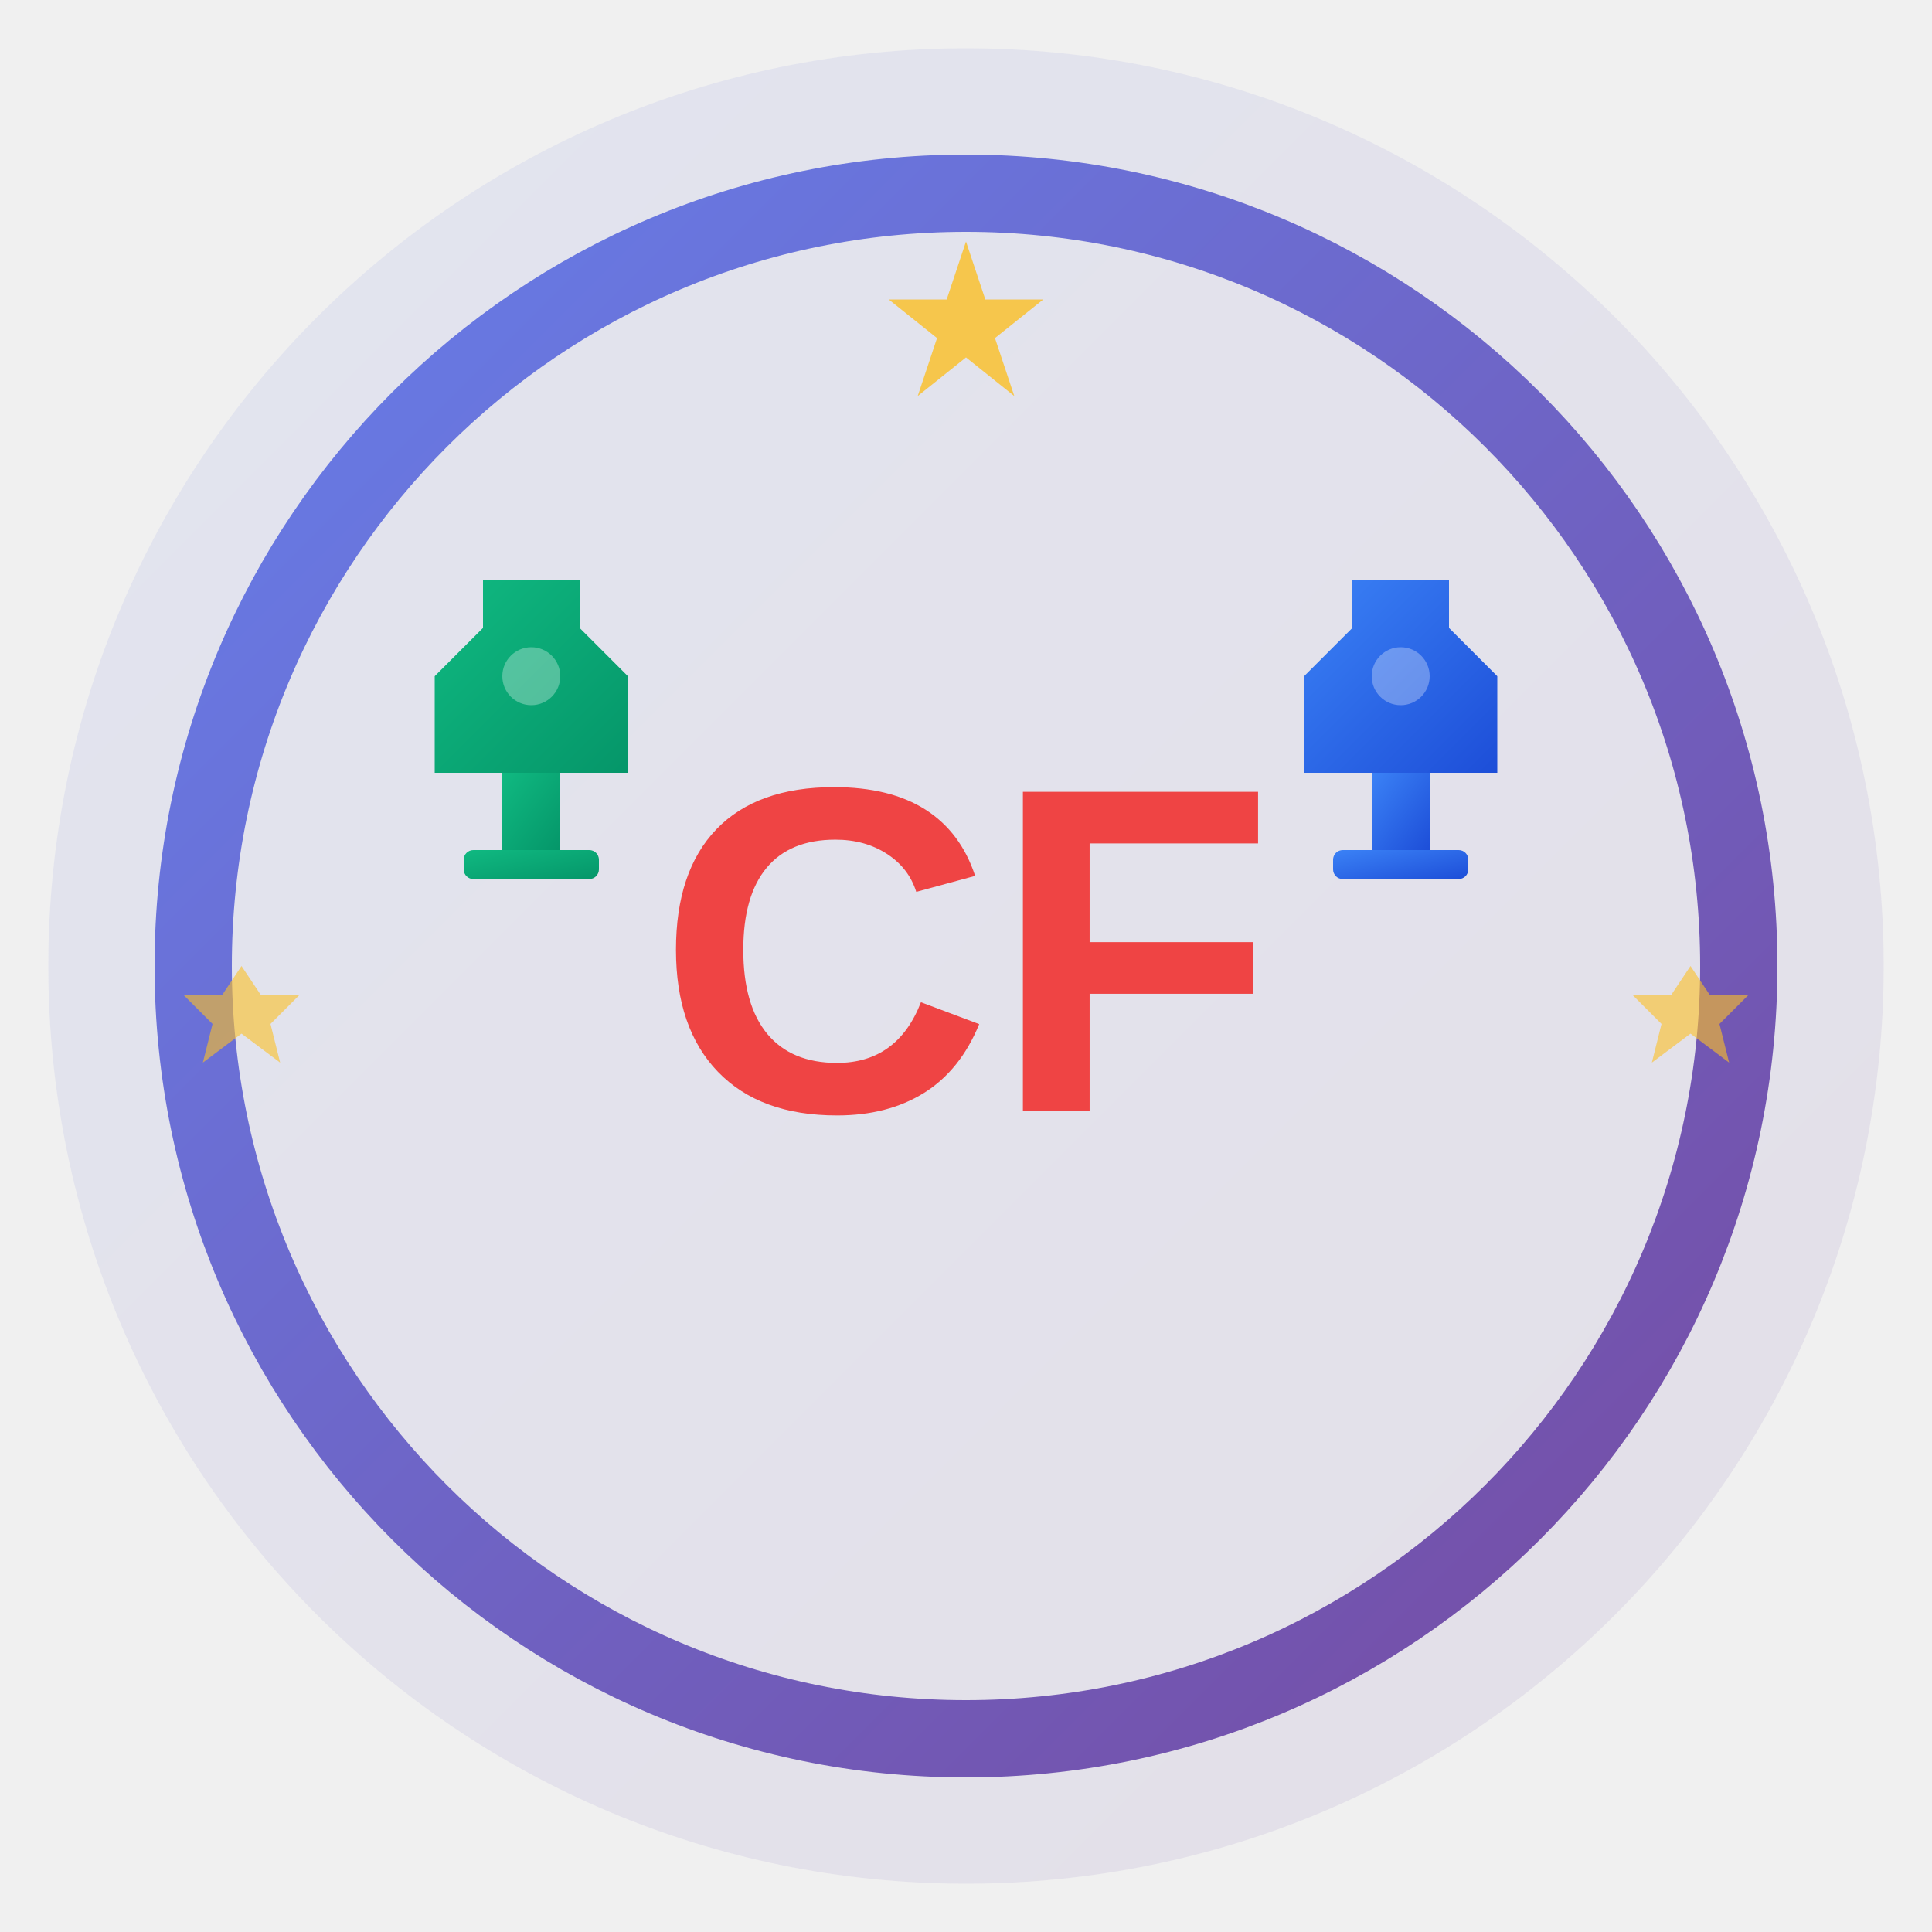
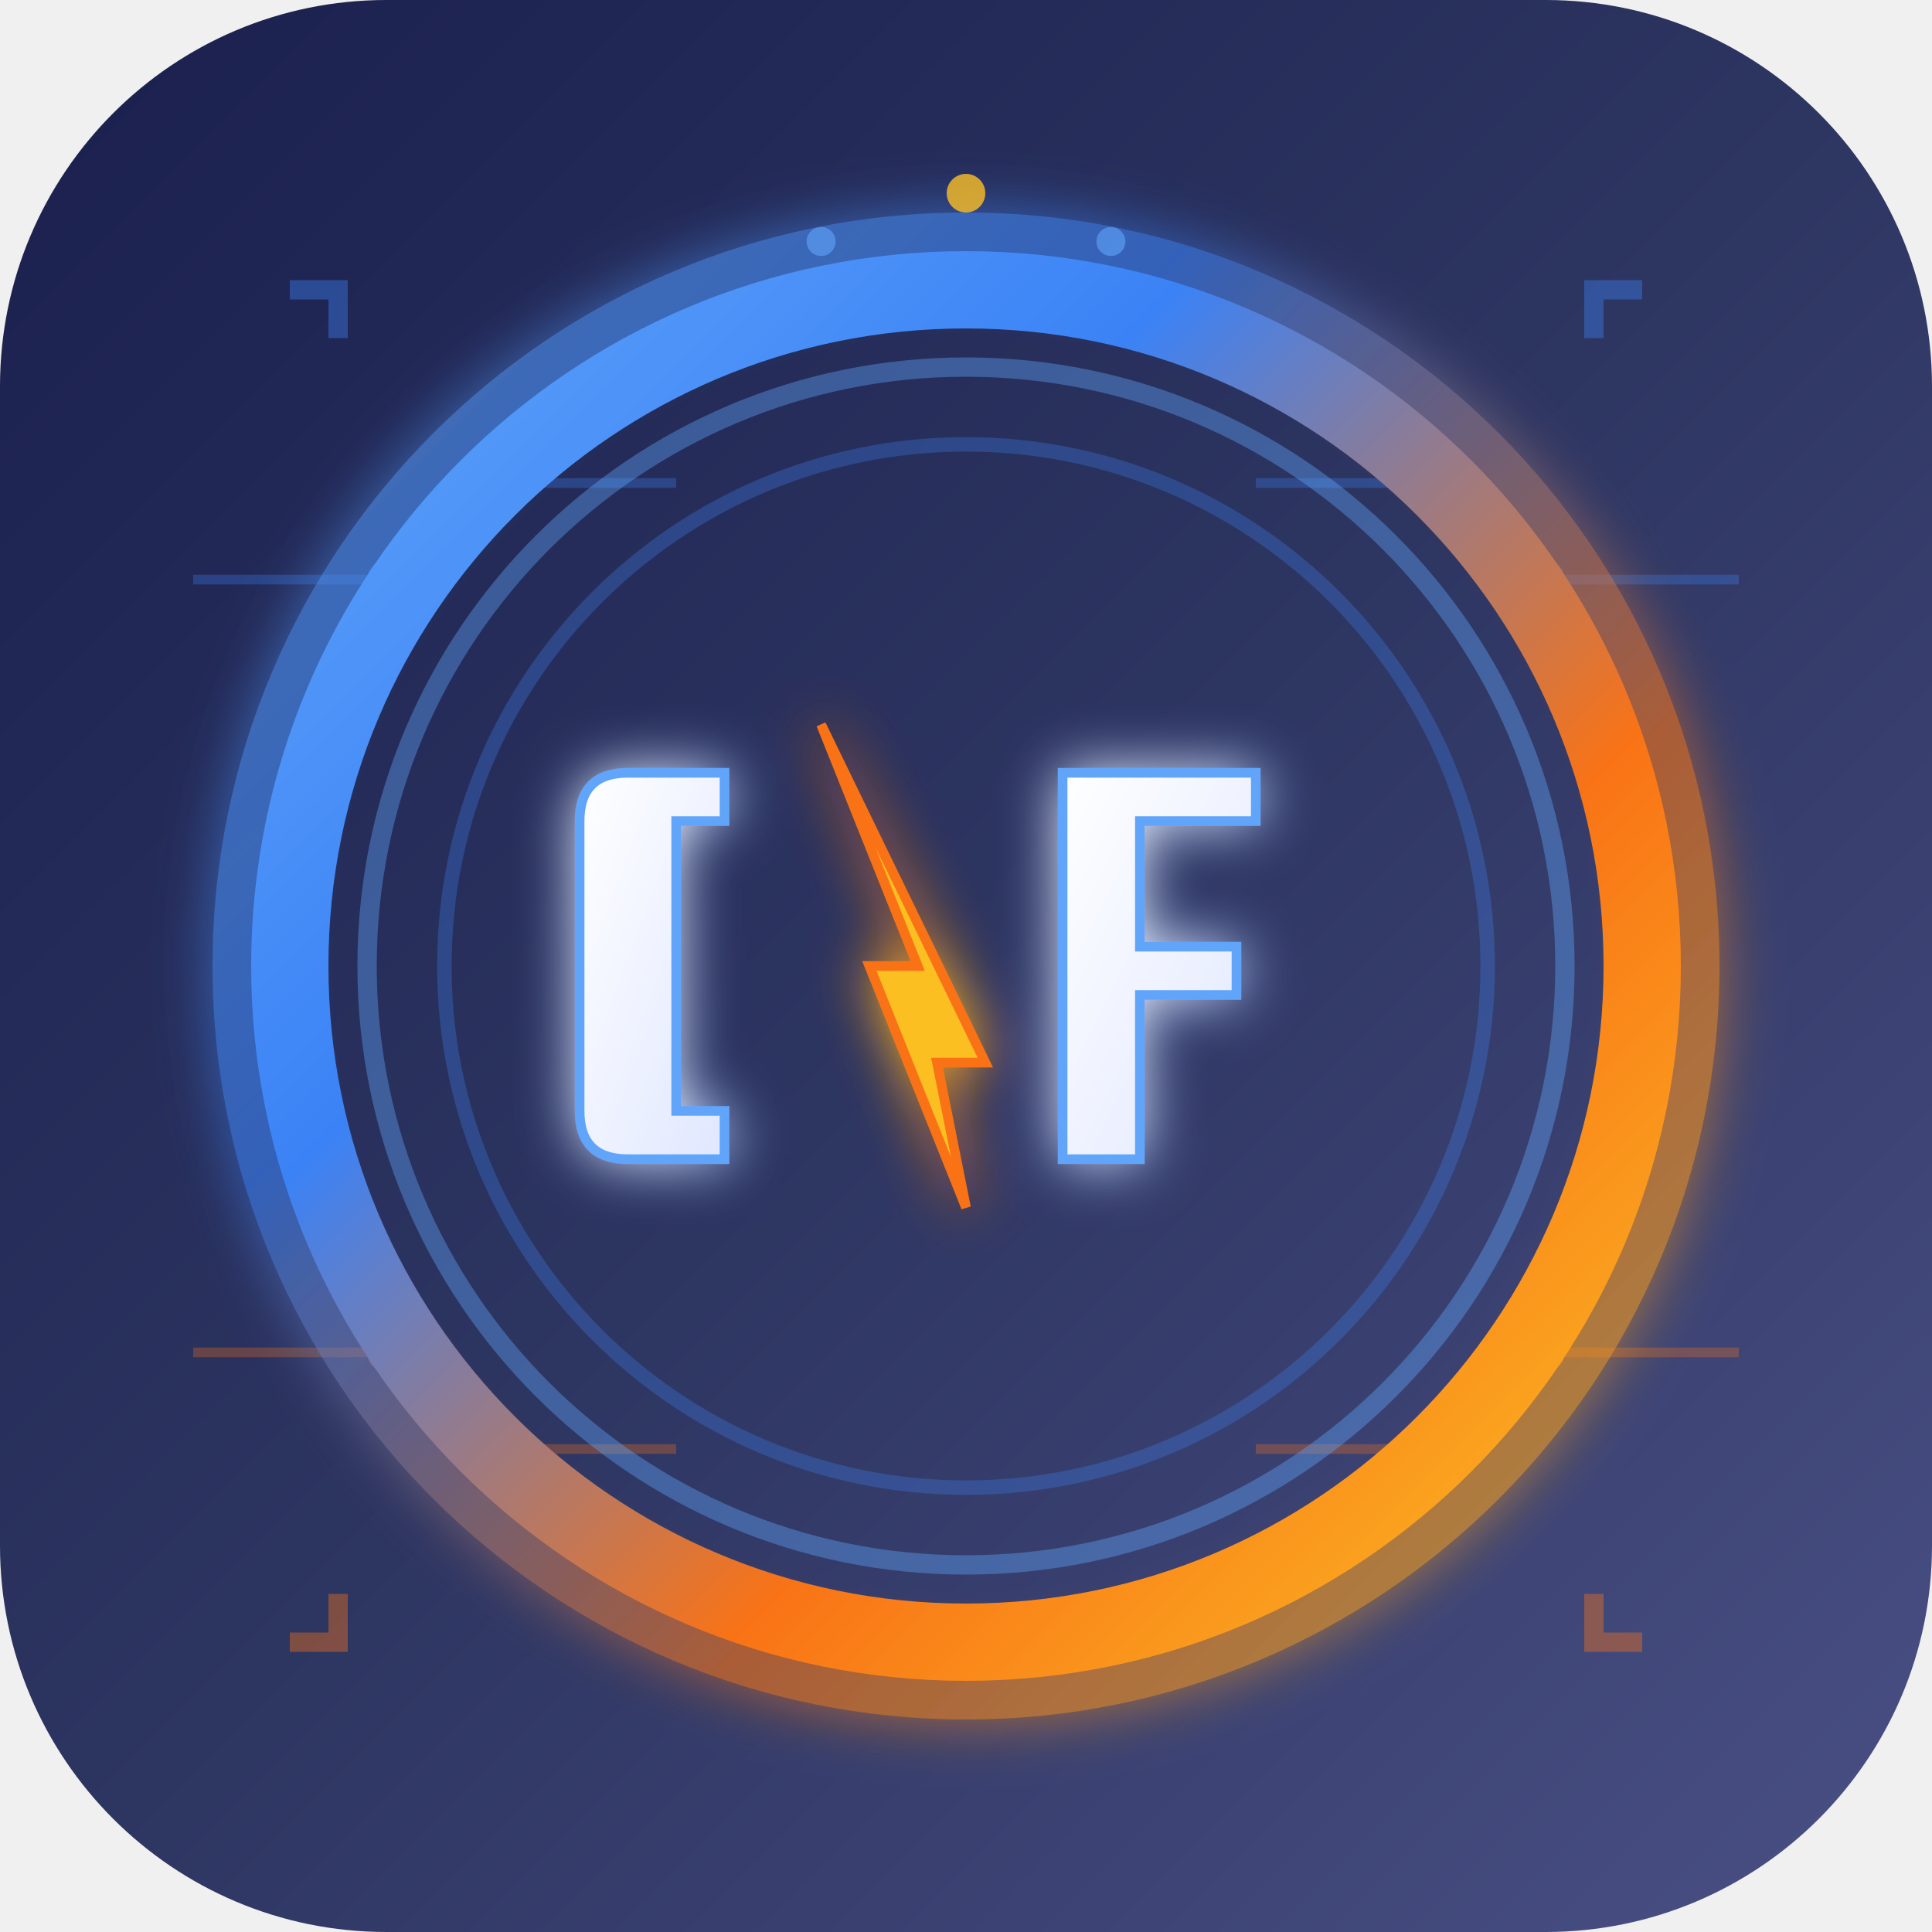
<svg xmlns="http://www.w3.org/2000/svg" viewBox="0 0 200 200">
  <defs>
-     <linearGradient id="grad1" x1="0%" y1="0%" x2="100%" y2="100%">
-       <stop offset="0%" style="stop-color:#667eea;stop-opacity:1" />
-       <stop offset="100%" style="stop-color:#764ba2;stop-opacity:1" />
+     <linearGradient id="bgGrad" x1="0%" y1="0%" x2="100%" y2="100%">
+       <stop offset="0%" style="stop-color:#1a1f4d;stop-opacity:1" />
+       <stop offset="50%" style="stop-color:#2d3561;stop-opacity:1" />
+       <stop offset="100%" style="stop-color:#4a5085;stop-opacity:1" />
    </linearGradient>
-     <linearGradient id="grad2" x1="0%" y1="0%" x2="100%" y2="100%">
-       <stop offset="0%" style="stop-color:#10b981;stop-opacity:1" />
-       <stop offset="100%" style="stop-color:#059669;stop-opacity:1" />
+     <linearGradient id="circleGrad" x1="0%" y1="0%" x2="100%" y2="100%">
+       <stop offset="0%" style="stop-color:#60a5fa;stop-opacity:1" />
+       <stop offset="33%" style="stop-color:#3b82f6;stop-opacity:1" />
+       <stop offset="66%" style="stop-color:#f97316;stop-opacity:1" />
+       <stop offset="100%" style="stop-color:#fbbf24;stop-opacity:1" />
    </linearGradient>
-     <linearGradient id="grad3" x1="0%" y1="0%" x2="100%" y2="100%">
-       <stop offset="0%" style="stop-color:#3b82f6;stop-opacity:1" />
-       <stop offset="100%" style="stop-color:#1d4ed8;stop-opacity:1" />
+     <linearGradient id="cfGrad" x1="0%" y1="0%" x2="100%" y2="100%">
+       <stop offset="0%" style="stop-color:#ffffff;stop-opacity:1" />
+       <stop offset="100%" style="stop-color:#e0e7ff;stop-opacity:1" />
    </linearGradient>
+     <filter id="glow">
+       <feGaussianBlur stdDeviation="3" result="coloredBlur" />
+       <feMerge>
+         <feMergeNode in="coloredBlur" />
+         <feMergeNode in="SourceGraphic" />
+       </feMerge>
+     </filter>
+     <filter id="innerShadow">
+       <feGaussianBlur in="SourceAlpha" stdDeviation="2" />
+       <feOffset dx="0" dy="2" result="offsetblur" />
+       <feComponentTransfer>
+         <feFuncA type="linear" slope="0.5" />
+       </feComponentTransfer>
+       <feMerge>
+         <feMergeNode />
+         <feMergeNode in="SourceGraphic" />
+       </feMerge>
+     </filter>
  </defs>
-   <circle cx="100" cy="100" r="95" fill="url(#grad1)" opacity="0.1" />
-   <circle cx="100" cy="100" r="80" fill="none" stroke="url(#grad1)" stroke-width="8" />
-   <text x="100" y="115" font-family="Arial, sans-serif" font-size="48" font-weight="bold" fill="#ef4444" text-anchor="middle">CF</text>
-   <g transform="translate(40, 60)">
-     <path d="M10,0 L20,0 L20,5 L25,10 L25,20 L5,20 L5,10 L10,5 Z" fill="url(#grad2)" />
-     <rect x="12" y="20" width="6" height="8" fill="url(#grad2)" />
-     <rect x="8" y="28" width="14" height="3" rx="1" fill="url(#grad2)" />
-     <circle cx="15" cy="10" r="3" fill="white" opacity="0.3" />
+   <rect width="200" height="200" rx="40" fill="url(#bgGrad)" />
+   <path d="M 20,60 L 40,60 L 50,50 L 70,50" stroke="#3b82f6" stroke-width="1" opacity="0.3" fill="none" />
+   <path d="M 180,60 L 160,60 L 150,50 L 130,50" stroke="#3b82f6" stroke-width="1" opacity="0.3" fill="none" />
+   <path d="M 20,140 L 40,140 L 50,150 L 70,150" stroke="#f97316" stroke-width="1" opacity="0.3" fill="none" />
+   <path d="M 180,140 L 160,140 L 150,150 L 130,150" stroke="#f97316" stroke-width="1" opacity="0.3" fill="none" />
+   <circle cx="40" cy="60" r="2" fill="#3b82f6" opacity="0.5" />
+   <circle cx="160" cy="60" r="2" fill="#3b82f6" opacity="0.5" />
+   <circle cx="40" cy="140" r="2" fill="#f97316" opacity="0.5" />
+   <circle cx="160" cy="140" r="2" fill="#f97316" opacity="0.5" />
+   <circle cx="100" cy="100" r="75" fill="none" stroke="url(#circleGrad)" stroke-width="6" opacity="0.6" filter="url(#glow)" />
+   <circle cx="100" cy="100" r="70" fill="none" stroke="url(#circleGrad)" stroke-width="8" />
+   <circle cx="100" cy="100" r="62" fill="none" stroke="#60a5fa" stroke-width="2" opacity="0.4" />
+   <circle cx="100" cy="100" r="54" fill="none" stroke="#3b82f6" stroke-width="1.5" opacity="0.3" />
+   <g transform="translate(100, 100)" filter="url(#glow)">
+     <path d="M -35,-20 L -25,-20 L -25,-15 L -30,-15 L -30,15 L -25,15 L -25,20 L -35,20 Q -40,20 -40,15 L -40,-15 Q -40,-20 -35,-20 Z" fill="url(#cfGrad)" stroke="#60a5fa" stroke-width="1" />
+     <path d="M -15,-25 L -5,0 L -10,0 L 0,25 L -3,10 L 2,10 Z" fill="#fbbf24" stroke="#f97316" stroke-width="1" />
+     <path d="M 10,-20 L 30,-20 L 30,-15 L 18,-15 L 18,-2 L 28,-2 L 28,3 L 18,3 L 18,20 L 10,20 Z" fill="url(#cfGrad)" stroke="#60a5fa" stroke-width="1" />
  </g>
-   <g transform="translate(130, 60)">
-     <path d="M10,0 L20,0 L20,5 L25,10 L25,20 L5,20 L5,10 L10,5 Z" fill="url(#grad3)" />
-     <rect x="12" y="20" width="6" height="8" fill="url(#grad3)" />
-     <rect x="8" y="28" width="14" height="3" rx="1" fill="url(#grad3)" />
-     <circle cx="15" cy="10" r="3" fill="white" opacity="0.3" />
-   </g>
-   <polygon points="100,25 102,31 108,31 103,35 105,41 100,37 95,41 97,35 92,31 98,31" fill="#fbbf24" opacity="0.8" />
-   <polygon points="25,100 27,103 31,103 28,106 29,110 25,107 21,110 22,106 19,103 23,103" fill="#fbbf24" opacity="0.6" />
-   <polygon points="175,100 177,103 181,103 178,106 179,110 175,107 171,110 172,106 169,103 173,103" fill="#fbbf24" opacity="0.6" />
+   <circle cx="100" cy="20" r="2" fill="#fbbf24" opacity="0.8">
+     <animate attributeName="opacity" values="0.8;0.3;0.8" dur="2s" repeatCount="indefinite" />
+   </circle>
+   <circle cx="115" cy="25" r="1.5" fill="#60a5fa" opacity="0.6">
+     <animate attributeName="opacity" values="0.6;0.2;0.6" dur="2.5s" repeatCount="indefinite" />
+   </circle>
+   <circle cx="85" cy="25" r="1.5" fill="#60a5fa" opacity="0.6">
+     <animate attributeName="opacity" values="0.6;0.2;0.6" dur="3s" repeatCount="indefinite" />
+   </circle>
+   <path d="M 30,30 L 35,30 L 35,35" stroke="#3b82f6" stroke-width="2" fill="none" opacity="0.4" />
+   <path d="M 170,30 L 165,30 L 165,35" stroke="#3b82f6" stroke-width="2" fill="none" opacity="0.4" />
+   <path d="M 30,170 L 35,170 L 35,165" stroke="#f97316" stroke-width="2" fill="none" opacity="0.4" />
+   <path d="M 170,170 L 165,170 L 165,165" stroke="#f97316" stroke-width="2" fill="none" opacity="0.4" />
</svg>
